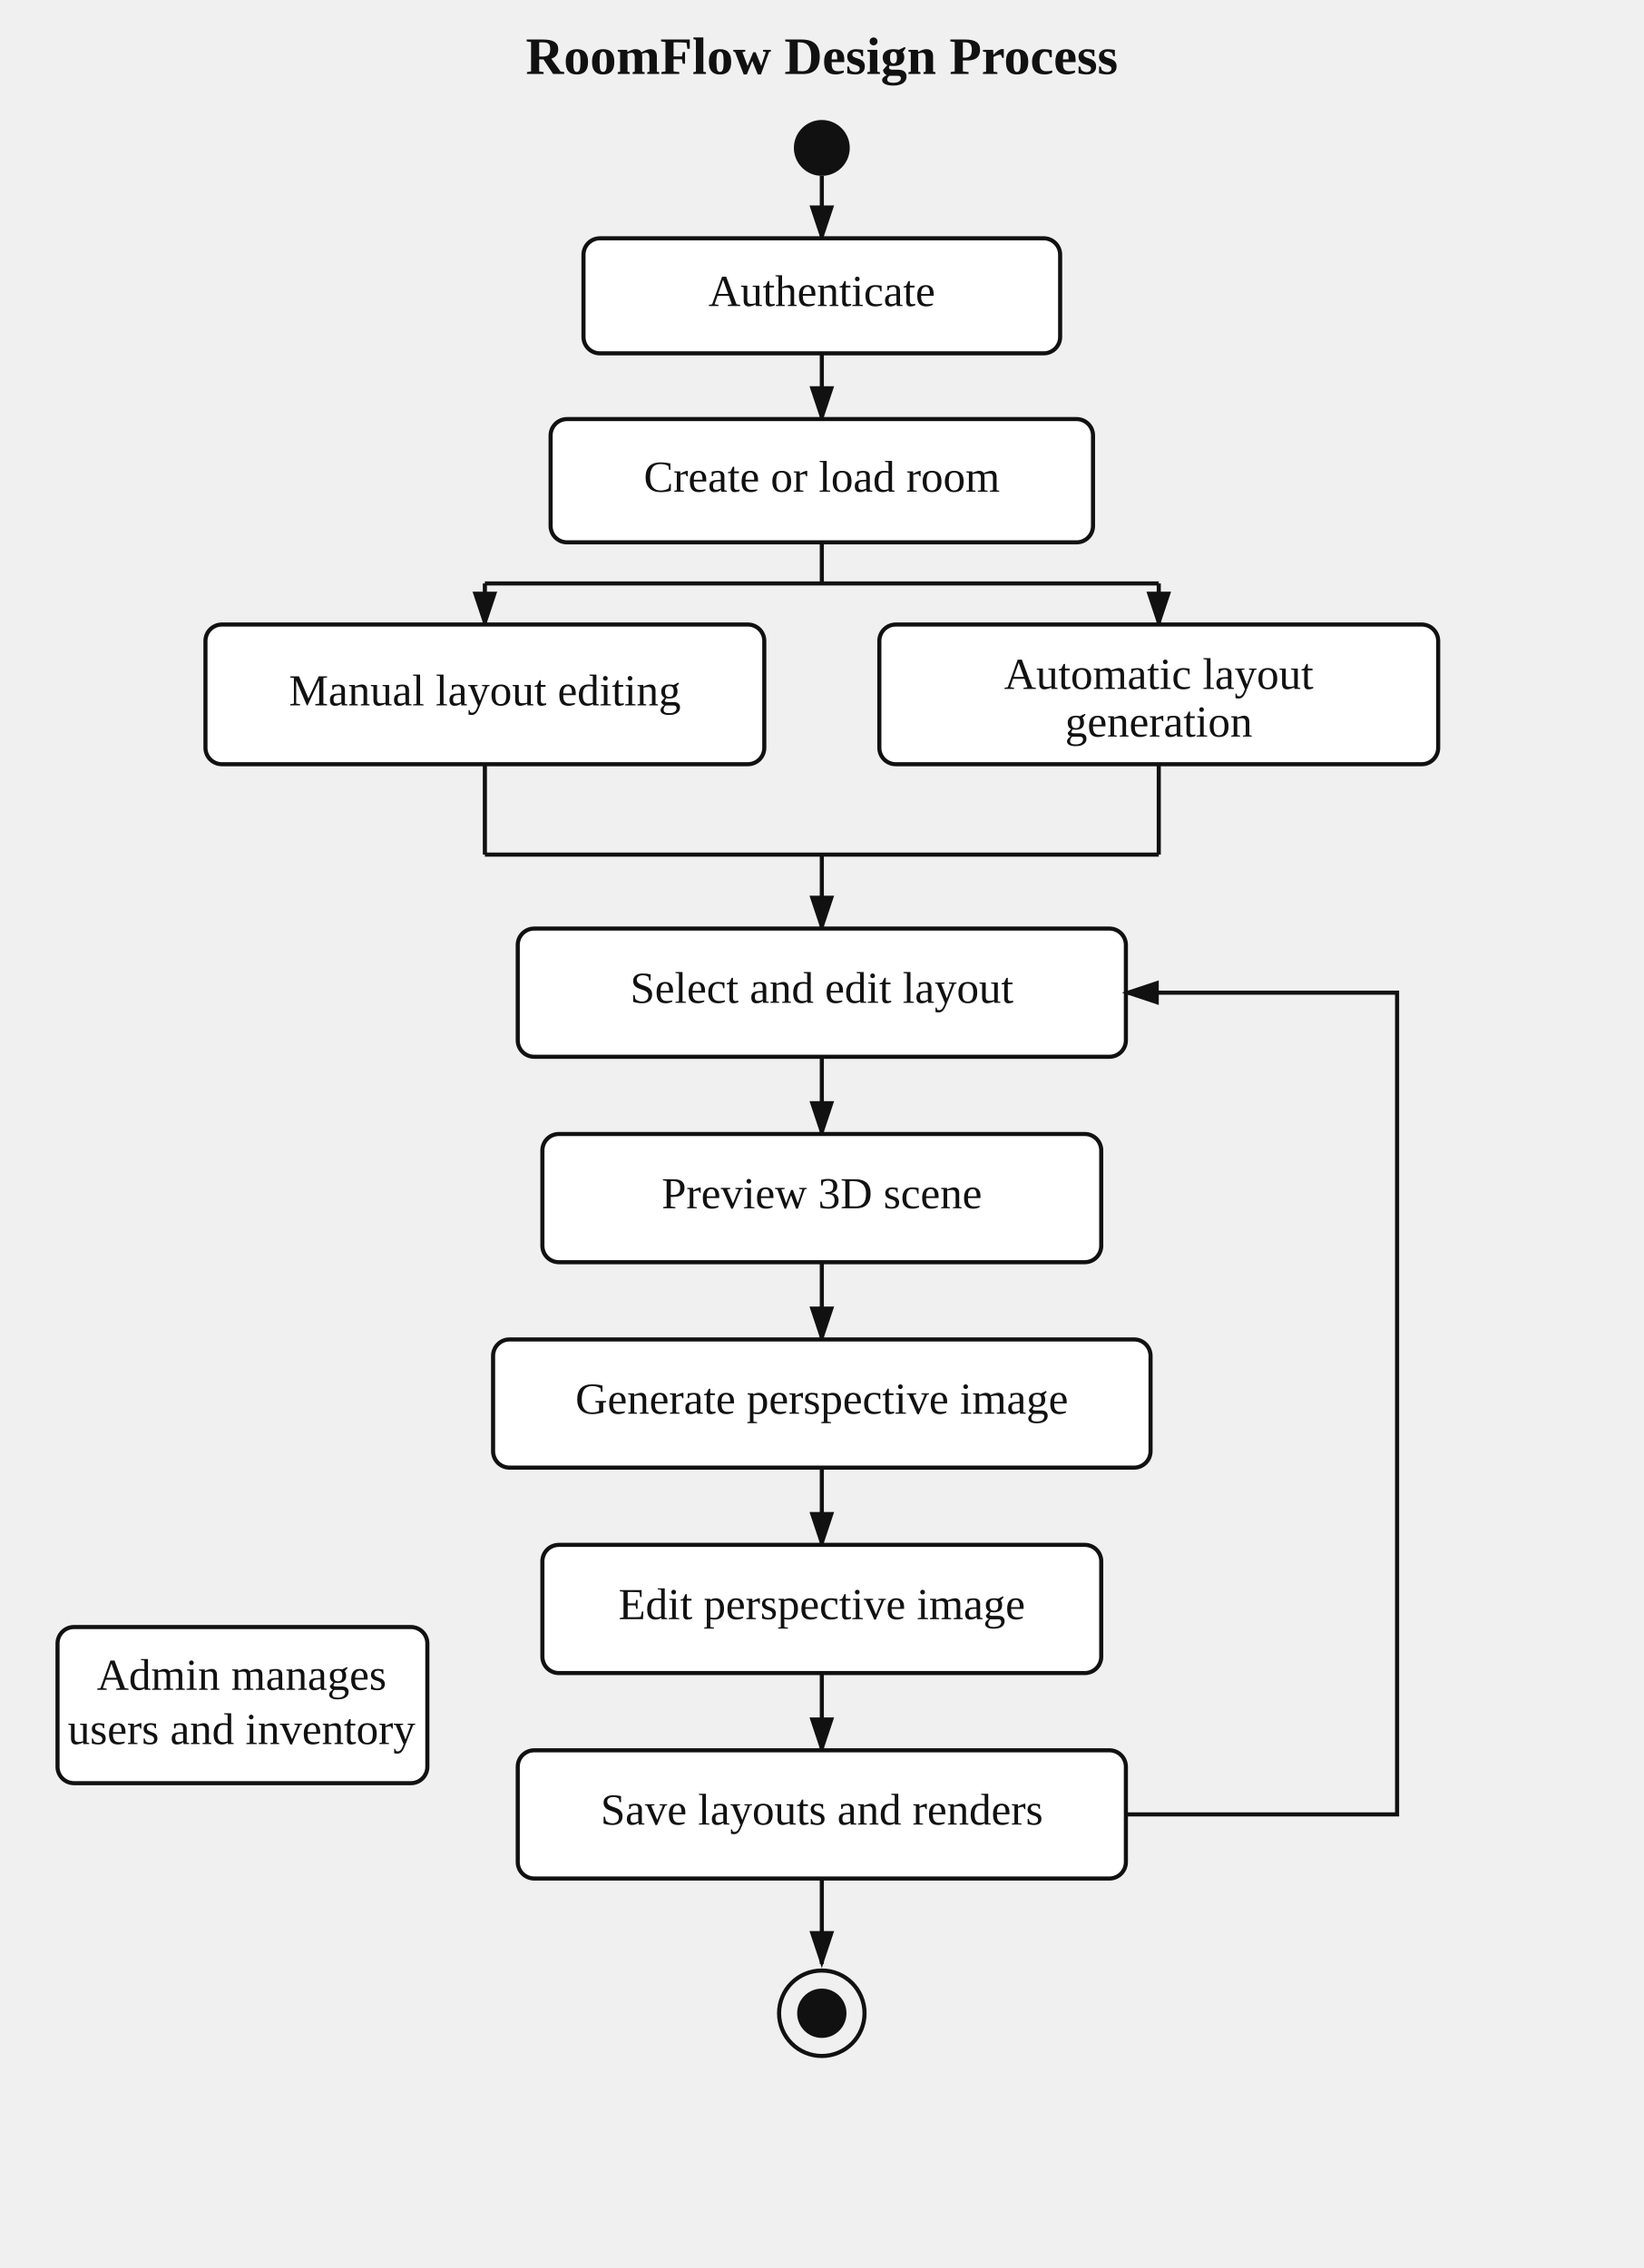
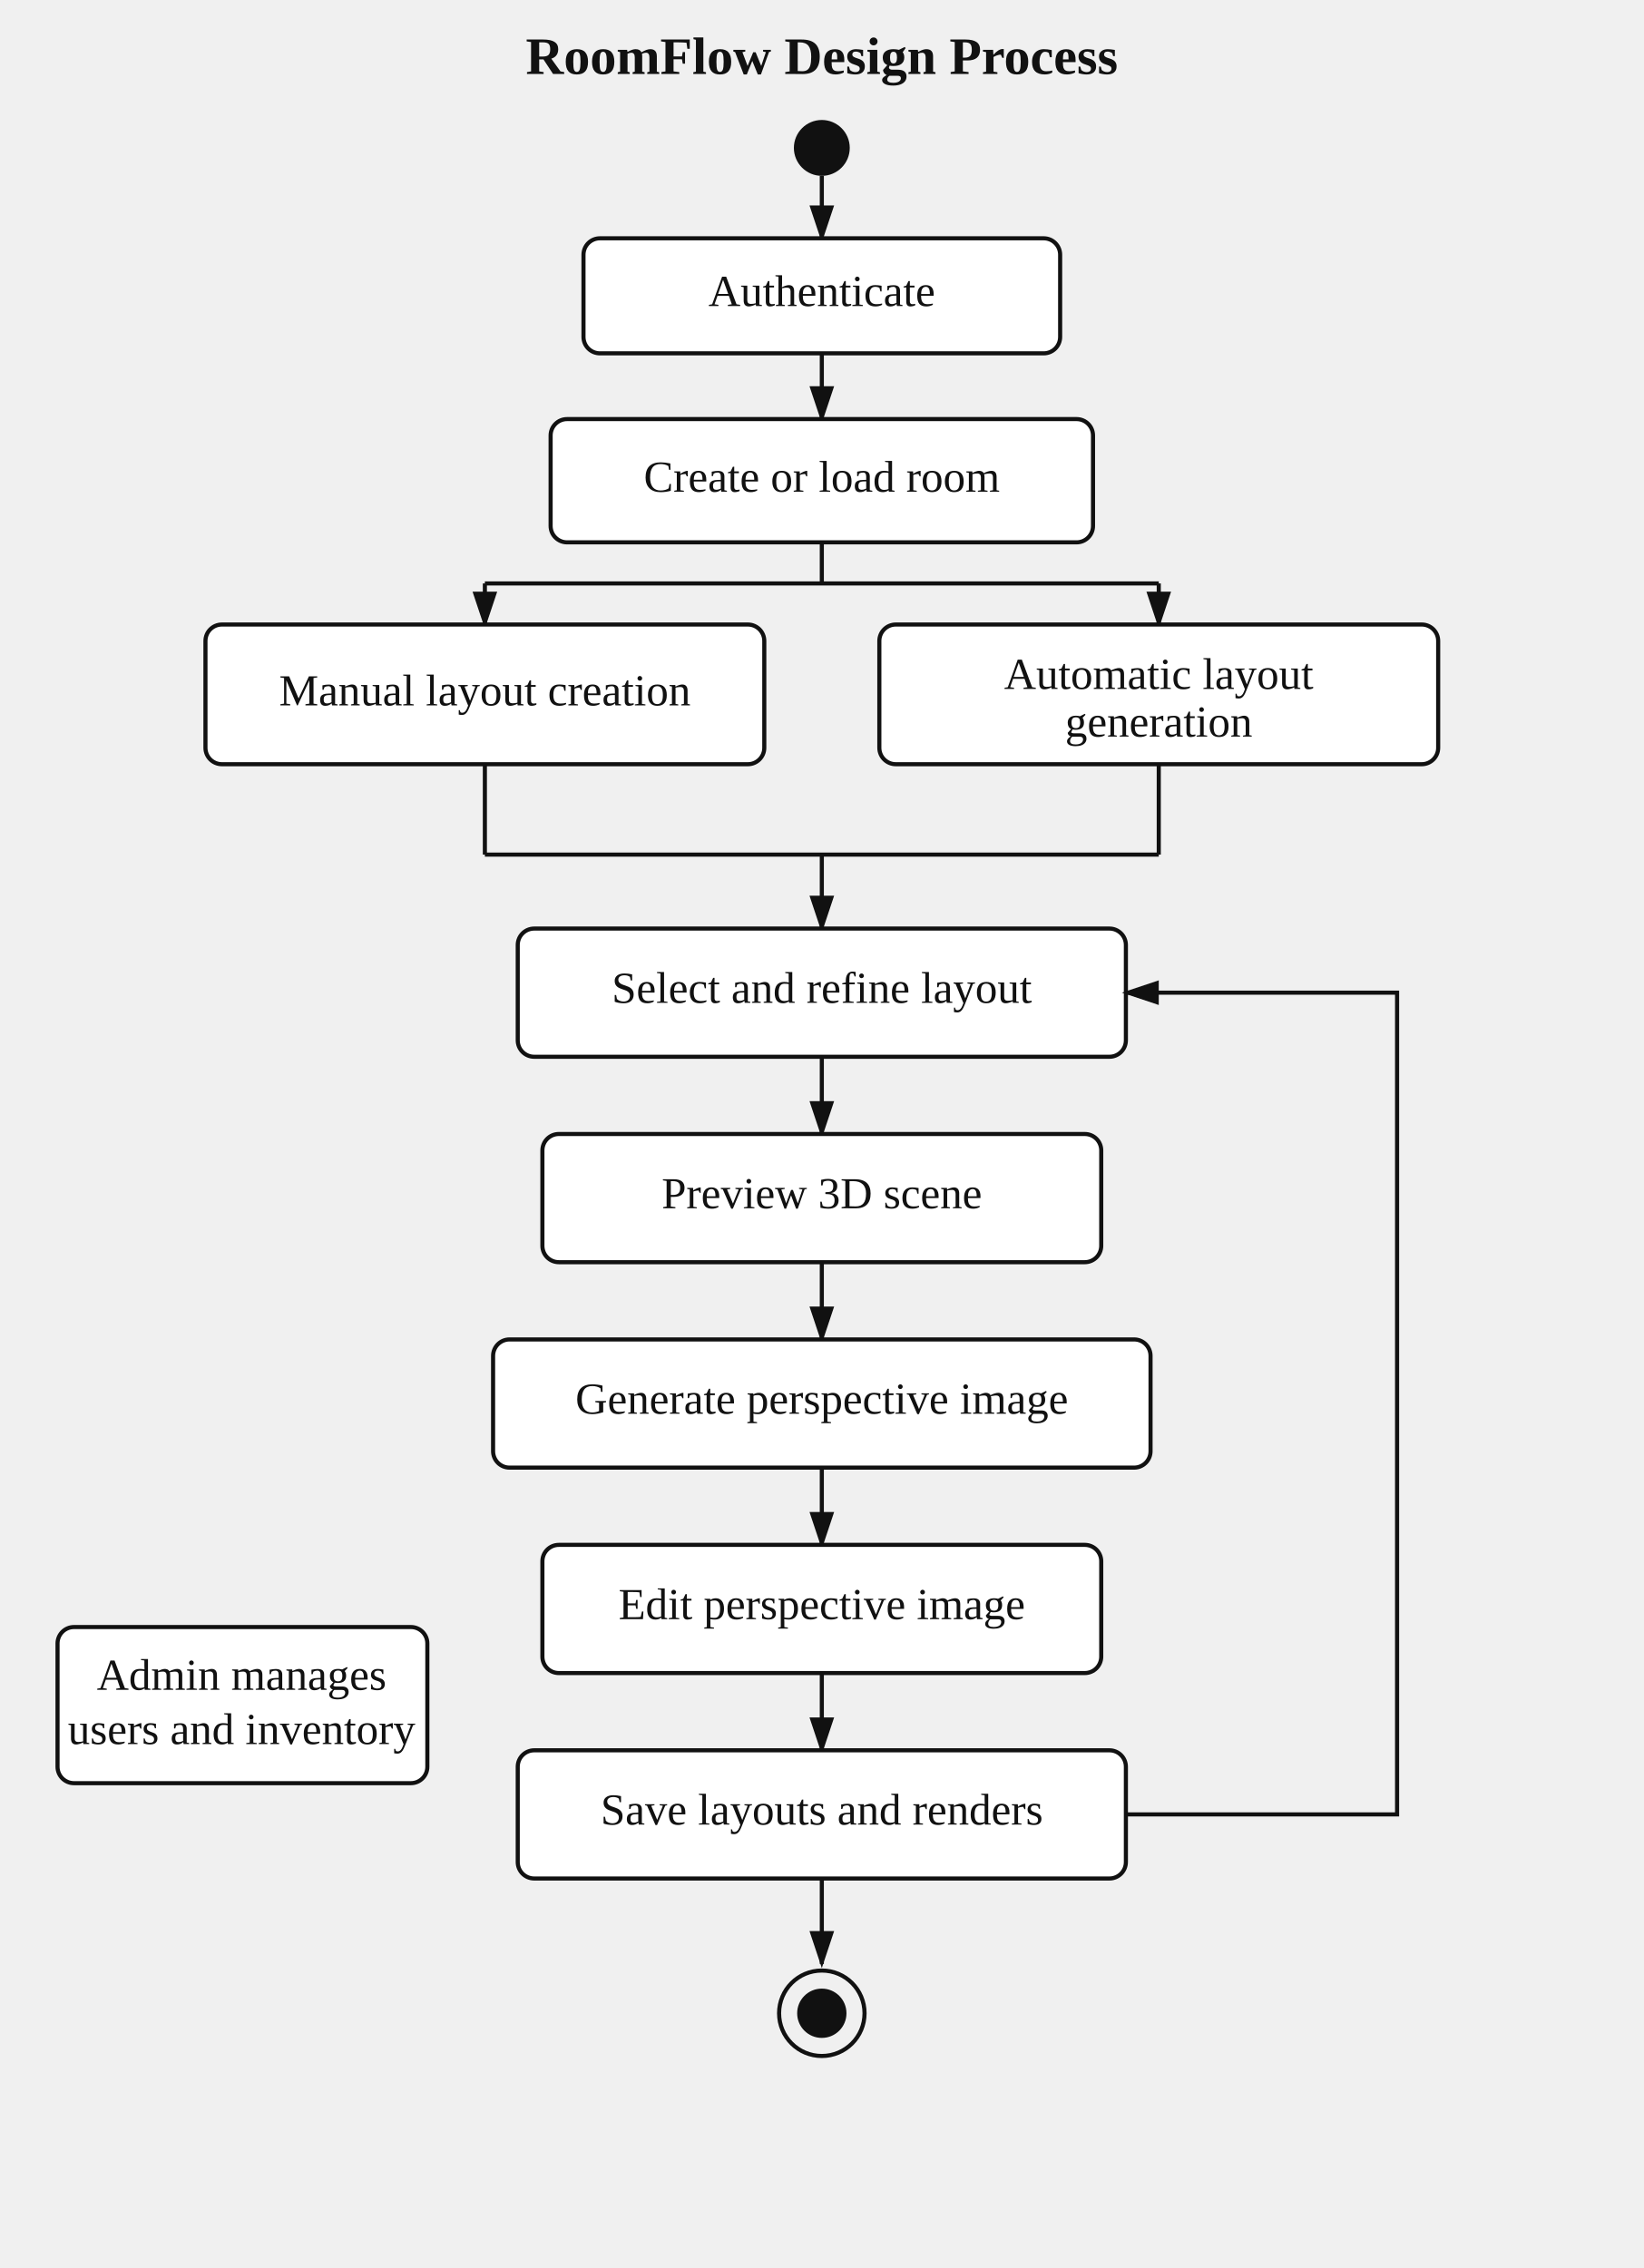
<svg xmlns="http://www.w3.org/2000/svg" width="1000" height="1380" viewBox="0 0 1000 1380">
  <defs>
    <marker id="arrow" markerWidth="10" markerHeight="10" refX="8" refY="3" orient="auto">
      <path d="M0,0 L0,6 L9,3 z" fill="#111" />
    </marker>
  </defs>
  <style>
    text { font-family: "Times New Roman", serif; fill: #111; }
    .title { font-size: 32px; font-weight: 700; text-anchor: middle; }
    .label { font-size: 27px; text-anchor: middle; dominant-baseline: middle; }
    .line { stroke: #111; stroke-width: 2.5; fill: none; marker-end: url(#arrow); }
    .plain { stroke: #111; stroke-width: 2.5; fill: none; }
    .box { stroke: #111; stroke-width: 2.5; fill: #fff; rx: 10; }
  </style>
  <text class="title" x="500" y="45">RoomFlow Design Process</text>
  <circle cx="500" cy="90" r="17" fill="#111" />
  <line class="line" x1="500" y1="107" x2="500" y2="145" />
  <rect class="box" x="355" y="145" width="290" height="70" />
  <text class="label" x="500" y="180">Authenticate</text>
  <line class="line" x1="500" y1="215" x2="500" y2="255" />
  <rect class="box" x="335" y="255" width="330" height="75" />
  <text class="label" x="500" y="293">Create or load room</text>
  <line class="plain" x1="500" y1="330" x2="500" y2="355" />
  <line class="plain" x1="295" y1="355" x2="705" y2="355" />
  <line class="line" x1="295" y1="355" x2="295" y2="380" />
  <line class="line" x1="705" y1="355" x2="705" y2="380" />
  <rect class="box" x="125" y="380" width="340" height="85" />
-   <text class="label" x="295" y="423">Manual layout editing</text>
+   <text class="label" x="295" y="423">Manual layout creation</text>
  <rect class="box" x="535" y="380" width="340" height="85" />
  <text class="label" x="705" y="413">Automatic layout</text>
  <text class="label" x="705" y="442">generation</text>
  <line class="plain" x1="295" y1="465" x2="295" y2="520" />
  <line class="plain" x1="705" y1="465" x2="705" y2="520" />
  <line class="plain" x1="295" y1="520" x2="705" y2="520" />
  <line class="line" x1="500" y1="520" x2="500" y2="565" />
  <rect class="box" x="315" y="565" width="370" height="78" />
-   <text class="label" x="500" y="604">Select and edit layout</text>
+   <text class="label" x="500" y="604">Select and refine layout</text>
  <line class="line" x1="500" y1="643" x2="500" y2="690" />
  <rect class="box" x="330" y="690" width="340" height="78" />
  <text class="label" x="500" y="729">Preview 3D scene</text>
  <line class="line" x1="500" y1="768" x2="500" y2="815" />
  <rect class="box" x="300" y="815" width="400" height="78" />
  <text class="label" x="500" y="854">Generate perspective image</text>
  <line class="line" x1="500" y1="893" x2="500" y2="940" />
  <rect class="box" x="330" y="940" width="340" height="78" />
  <text class="label" x="500" y="979">Edit perspective image</text>
  <line class="line" x1="500" y1="1018" x2="500" y2="1065" />
  <rect class="box" x="315" y="1065" width="370" height="78" />
  <text class="label" x="500" y="1104">Save layouts and renders</text>
  <path class="line" d="M685,1104 H850 V604 H685" />
  <line class="line" x1="500" y1="1143" x2="500" y2="1195" />
  <circle cx="500" cy="1225" r="26" class="plain" />
  <circle cx="500" cy="1225" r="15" fill="#111" />
  <rect class="box" x="35" y="990" width="225" height="95" />
  <text class="label" x="147" y="1022">Admin manages</text>
  <text class="label" x="147" y="1055">users and inventory</text>
</svg>
